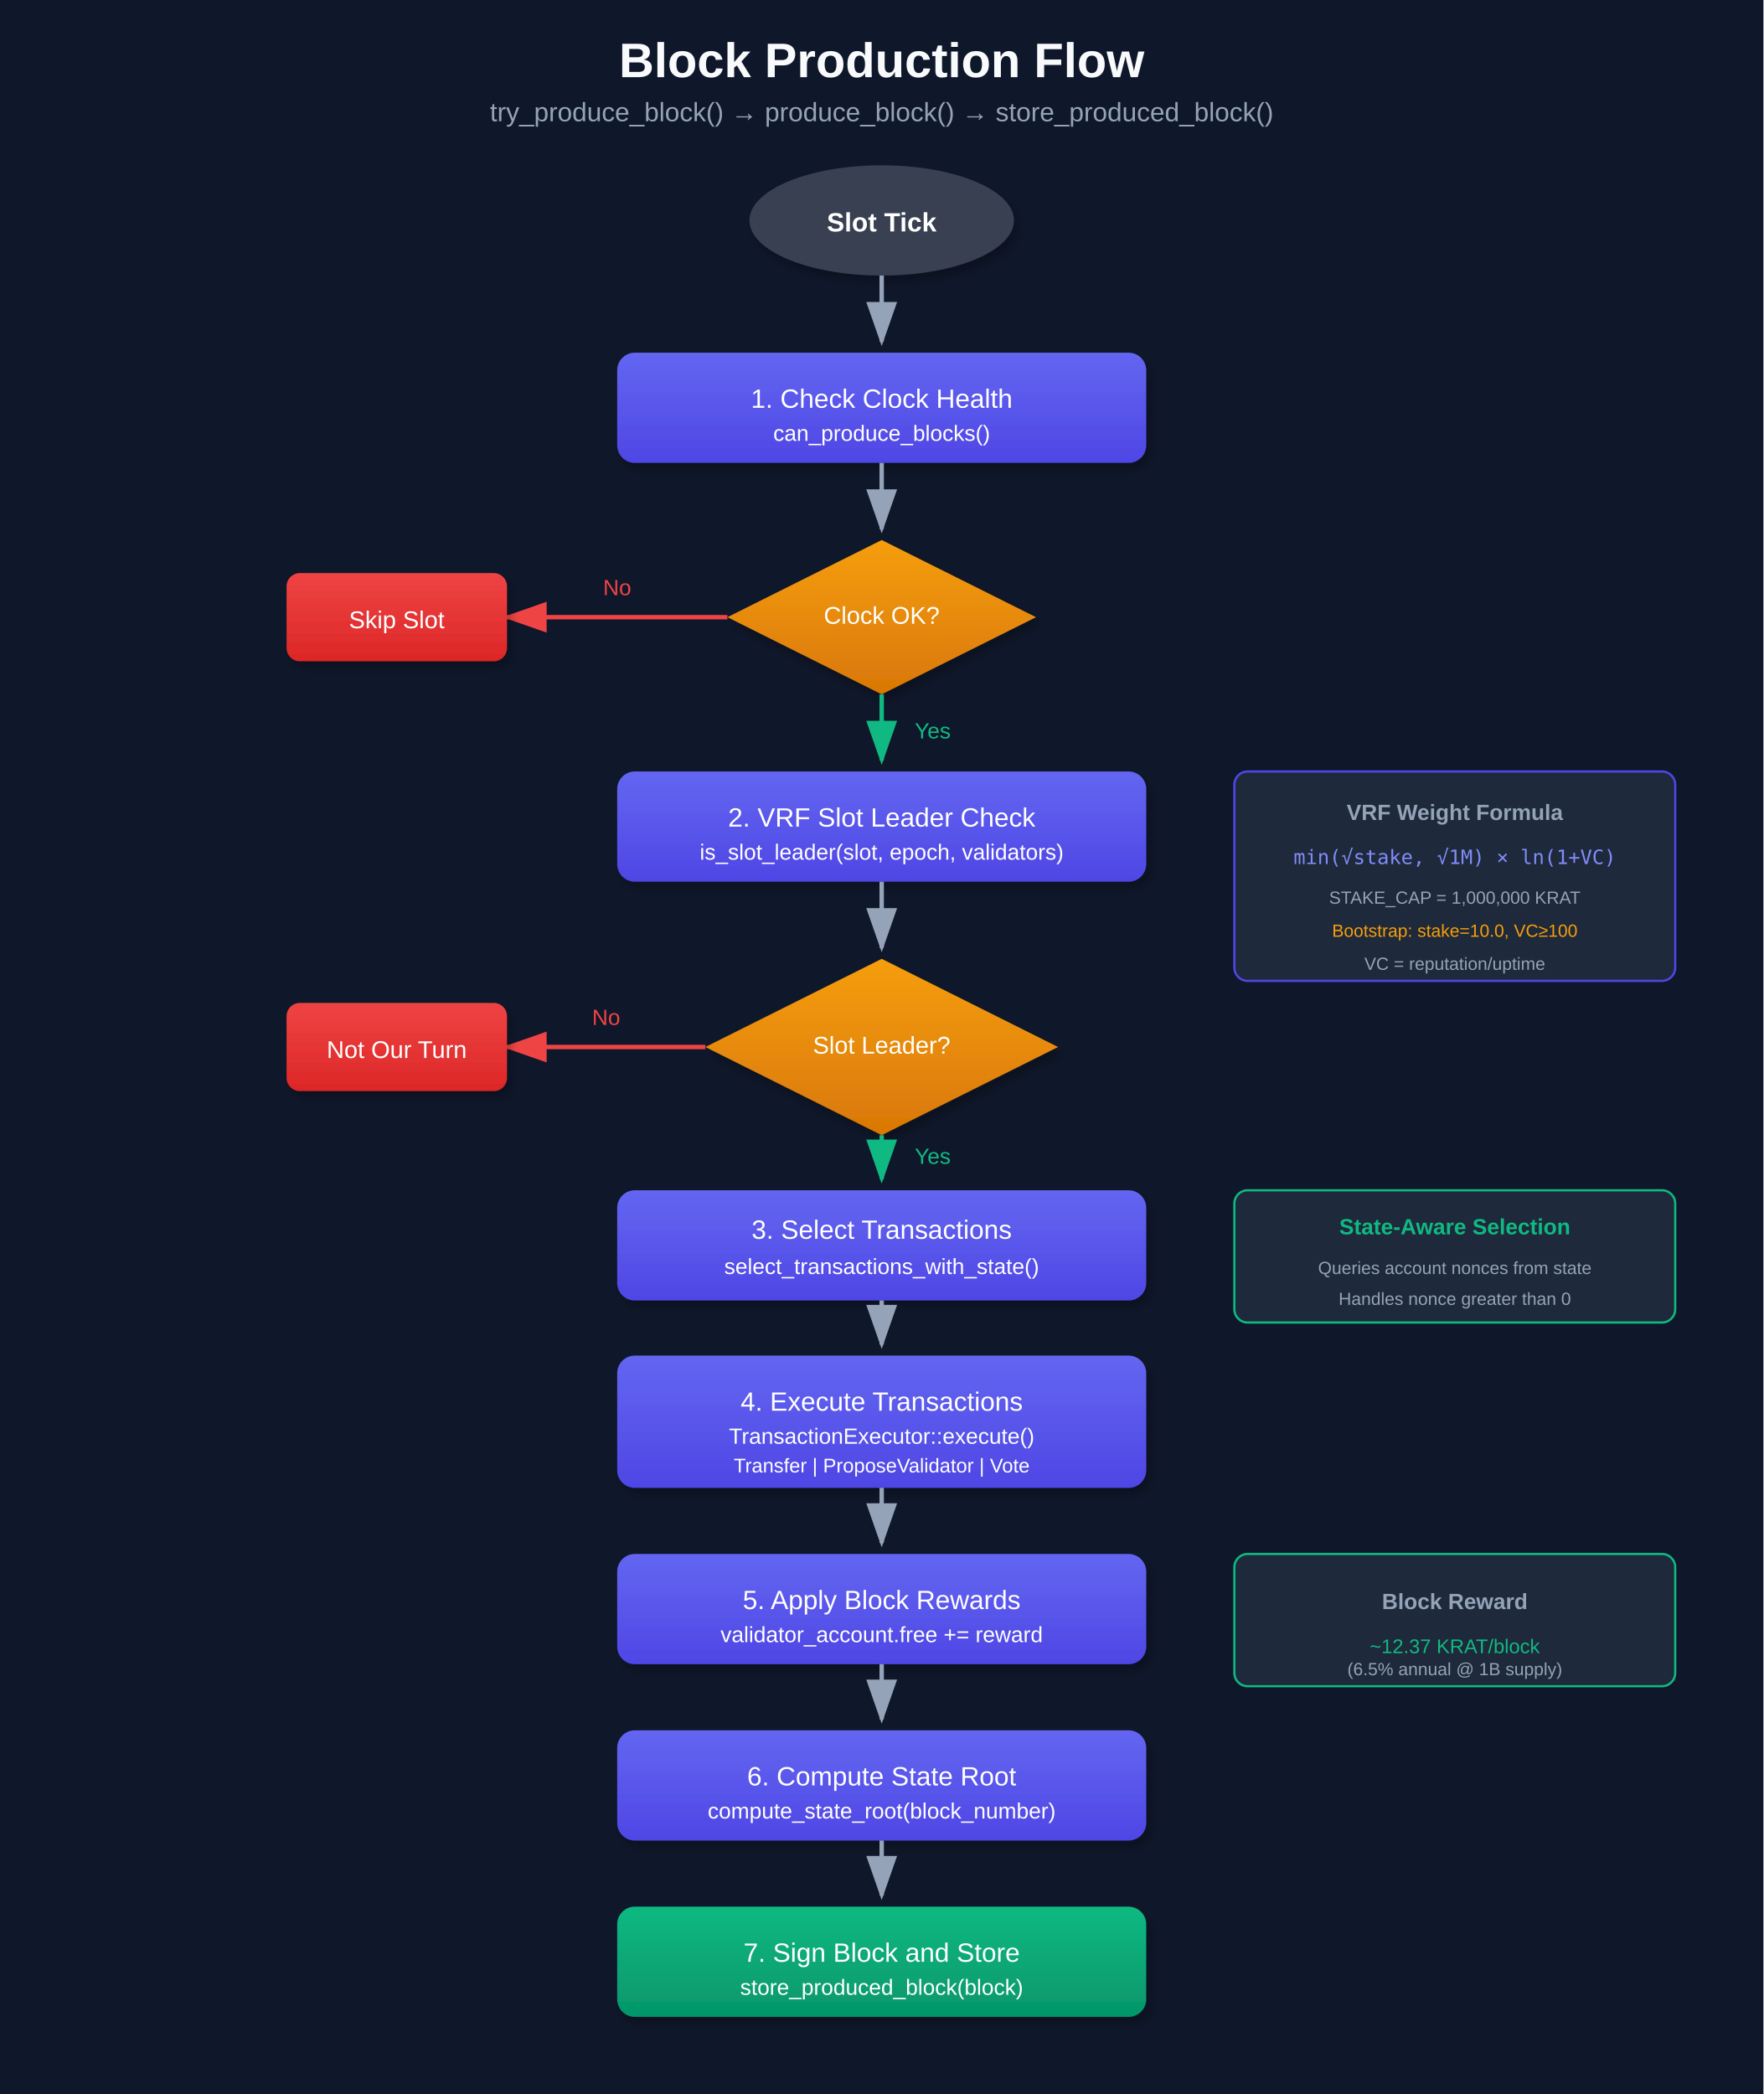
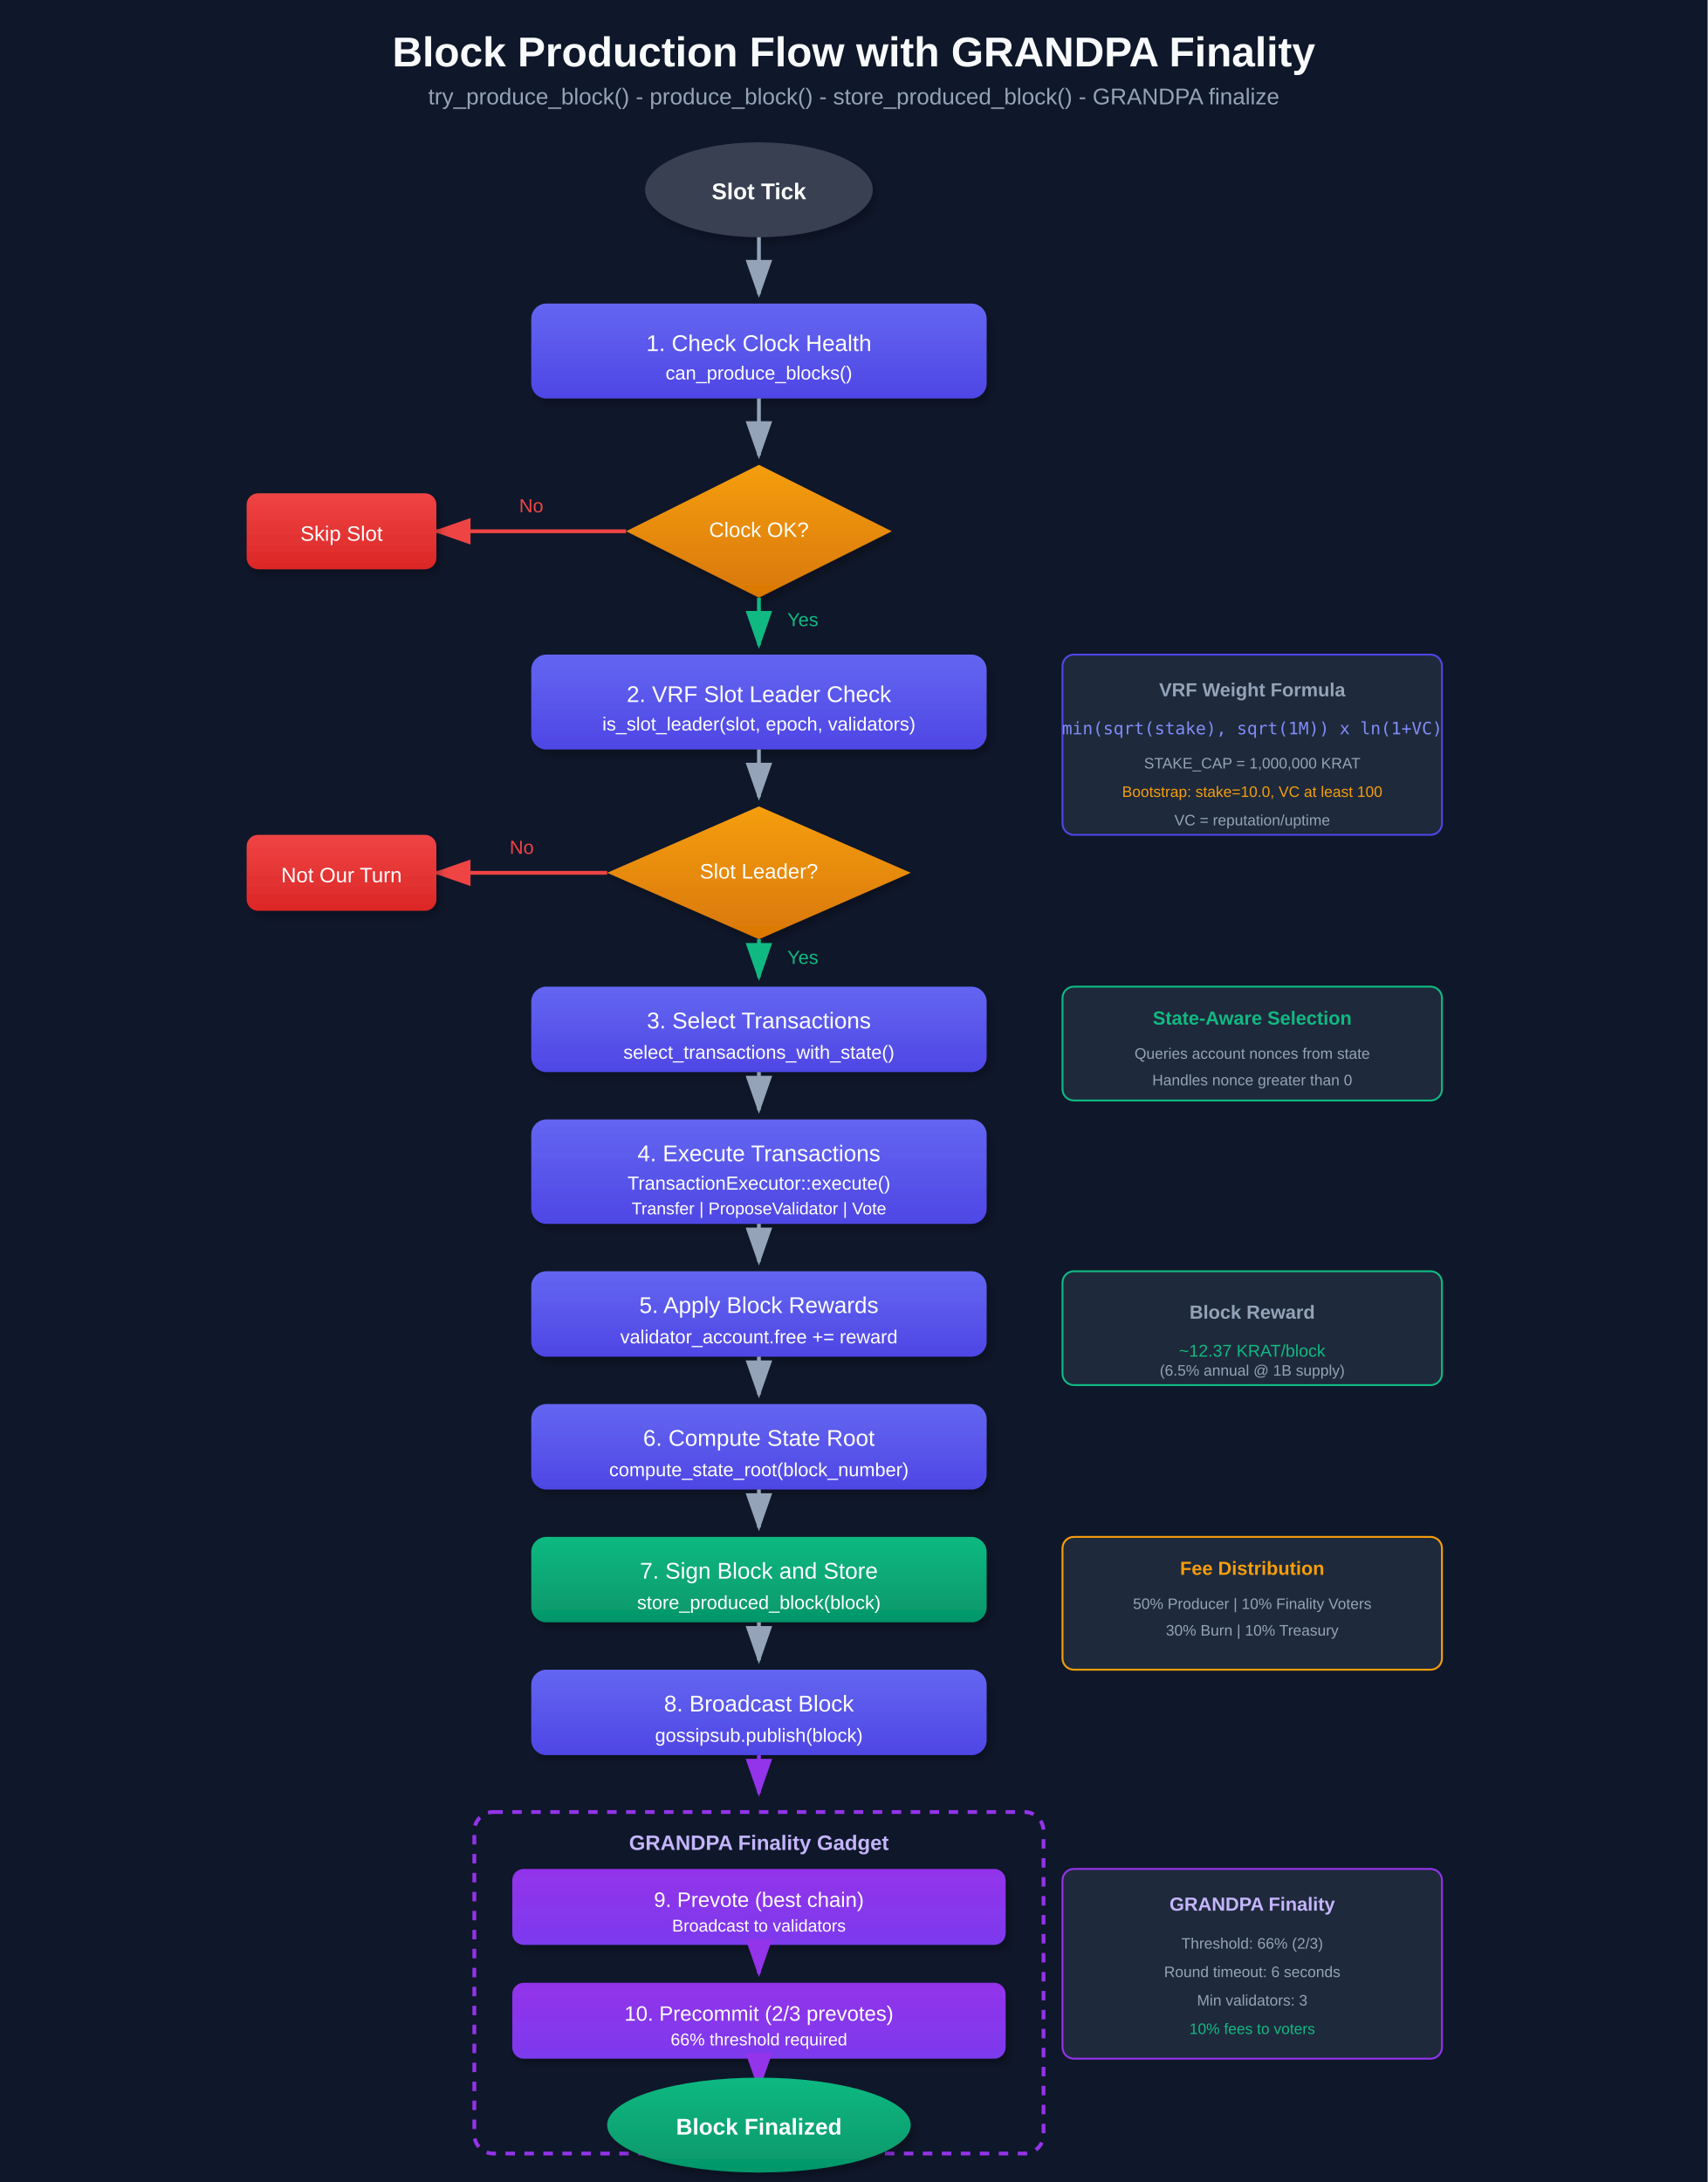
- <svg xmlns="http://www.w3.org/2000/svg" viewBox="0 0 800 950">
+ <svg xmlns="http://www.w3.org/2000/svg" viewBox="0 0 900 1150">
  <defs>
    <linearGradient id="stepGrad" x1="0%" y1="0%" x2="0%" y2="100%">
      <stop offset="0%" style="stop-color:#6366F1;stop-opacity:1" />
      <stop offset="100%" style="stop-color:#4F46E5;stop-opacity:1" />
    </linearGradient>
    <linearGradient id="decisionGrad" x1="0%" y1="0%" x2="0%" y2="100%">
      <stop offset="0%" style="stop-color:#F59E0B;stop-opacity:1" />
      <stop offset="100%" style="stop-color:#D97706;stop-opacity:1" />
    </linearGradient>
    <linearGradient id="successGrad" x1="0%" y1="0%" x2="0%" y2="100%">
      <stop offset="0%" style="stop-color:#10B981;stop-opacity:1" />
      <stop offset="100%" style="stop-color:#059669;stop-opacity:1" />
    </linearGradient>
    <linearGradient id="failGrad" x1="0%" y1="0%" x2="0%" y2="100%">
      <stop offset="0%" style="stop-color:#EF4444;stop-opacity:1" />
      <stop offset="100%" style="stop-color:#DC2626;stop-opacity:1" />
    </linearGradient>
+     <linearGradient id="finalityGrad" x1="0%" y1="0%" x2="0%" y2="100%">
+       <stop offset="0%" style="stop-color:#9333EA;stop-opacity:1" />
+       <stop offset="100%" style="stop-color:#7C3AED;stop-opacity:1" />
+     </linearGradient>
    <filter id="shadow" x="-20%" y="-20%" width="140%" height="140%">
      <feDropShadow dx="2" dy="3" stdDeviation="2" flood-opacity="0.25" />
    </filter>
    <marker id="arrow" markerWidth="10" markerHeight="7" refX="9" refY="3.5" orient="auto">
      <polygon points="0 0, 10 3.5, 0 7" fill="#94A3B8" />
    </marker>
    <marker id="arrowGreen" markerWidth="10" markerHeight="7" refX="9" refY="3.5" orient="auto">
      <polygon points="0 0, 10 3.5, 0 7" fill="#10B981" />
    </marker>
    <marker id="arrowRed" markerWidth="10" markerHeight="7" refX="9" refY="3.5" orient="auto">
      <polygon points="0 0, 10 3.5, 0 7" fill="#EF4444" />
    </marker>
+     <marker id="arrowPurple" markerWidth="10" markerHeight="7" refX="9" refY="3.5" orient="auto">
+       <polygon points="0 0, 10 3.5, 0 7" fill="#9333EA" />
+     </marker>
  </defs>
-   <rect width="800" height="950" fill="#0F172A" />
-   <text x="400" y="35" text-anchor="middle" fill="#F8FAFC" font-family="Arial, sans-serif" font-size="22" font-weight="bold">Block Production Flow</text>
-   <text x="400" y="55" text-anchor="middle" fill="#94A3B8" font-family="Arial" font-size="12">try_produce_block() → produce_block() → store_produced_block()</text>
+   <rect width="900" height="1150" fill="#0F172A" />
+   <text x="450" y="35" text-anchor="middle" fill="#F8FAFC" font-family="Arial, sans-serif" font-size="22" font-weight="bold">Block Production Flow with GRANDPA Finality</text>
+   <text x="450" y="55" text-anchor="middle" fill="#94A3B8" font-family="Arial" font-size="12">try_produce_block() - produce_block() - store_produced_block() - GRANDPA finalize</text>
  <g filter="url(#shadow)">
    <ellipse cx="400" cy="100" rx="60" ry="25" fill="#374151" />
    <text x="400" y="105" text-anchor="middle" fill="white" font-family="Arial" font-size="12" font-weight="bold">Slot Tick</text>
  </g>
  <path d="M 400 125 L 400 155" stroke="#94A3B8" stroke-width="2" marker-end="url(#arrow)" />
  <g filter="url(#shadow)">
    <rect x="280" y="160" width="240" height="50" rx="8" fill="url(#stepGrad)" />
    <text x="400" y="185" text-anchor="middle" fill="white" font-family="Arial" font-size="12">1. Check Clock Health</text>
    <text x="400" y="200" text-anchor="middle" fill="white" font-family="Arial" font-size="10">can_produce_blocks()</text>
  </g>
  <path d="M 400 210 L 400 240" stroke="#94A3B8" stroke-width="2" marker-end="url(#arrow)" />
  <g filter="url(#shadow)">
    <polygon points="400,245 470,280 400,315 330,280" fill="url(#decisionGrad)" />
    <text x="400" y="283" text-anchor="middle" fill="white" font-family="Arial" font-size="11">Clock OK?</text>
  </g>
  <path d="M 330 280 L 230 280" stroke="#EF4444" stroke-width="2" marker-end="url(#arrowRed)" />
  <text x="280" y="270" text-anchor="middle" fill="#EF4444" font-family="Arial" font-size="10">No</text>
  <g filter="url(#shadow)">
    <rect x="130" y="260" width="100" height="40" rx="6" fill="url(#failGrad)" />
    <text x="180" y="285" text-anchor="middle" fill="white" font-family="Arial" font-size="11">Skip Slot</text>
  </g>
-   <path d="M 400 315 L 400 345" stroke="#10B981" stroke-width="2" marker-end="url(#arrowGreen)" />
-   <text x="415" y="335" fill="#10B981" font-family="Arial" font-size="10">Yes</text>
+   <path d="M 400 315 L 400 340" stroke="#10B981" stroke-width="2" marker-end="url(#arrowGreen)" />
+   <text x="415" y="330" fill="#10B981" font-family="Arial" font-size="10">Yes</text>
  <g filter="url(#shadow)">
-     <rect x="280" y="350" width="240" height="50" rx="8" fill="url(#stepGrad)" />
-     <text x="400" y="375" text-anchor="middle" fill="white" font-family="Arial" font-size="12">2. VRF Slot Leader Check</text>
-     <text x="400" y="390" text-anchor="middle" fill="white" font-family="Arial" font-size="10">is_slot_leader(slot, epoch, validators)</text>
+     <rect x="280" y="345" width="240" height="50" rx="8" fill="url(#stepGrad)" />
+     <text x="400" y="370" text-anchor="middle" fill="white" font-family="Arial" font-size="12">2. VRF Slot Leader Check</text>
+     <text x="400" y="385" text-anchor="middle" fill="white" font-family="Arial" font-size="10">is_slot_leader(slot, epoch, validators)</text>
  </g>
-   <path d="M 400 400 L 400 430" stroke="#94A3B8" stroke-width="2" marker-end="url(#arrow)" />
+   <path d="M 400 395 L 400 420" stroke="#94A3B8" stroke-width="2" marker-end="url(#arrow)" />
  <g filter="url(#shadow)">
-     <polygon points="400,435 480,475 400,515 320,475" fill="url(#decisionGrad)" />
-     <text x="400" y="478" text-anchor="middle" fill="white" font-family="Arial" font-size="11">Slot Leader?</text>
+     <polygon points="400,425 480,460 400,495 320,460" fill="url(#decisionGrad)" />
+     <text x="400" y="463" text-anchor="middle" fill="white" font-family="Arial" font-size="11">Slot Leader?</text>
  </g>
-   <path d="M 320 475 L 230 475" stroke="#EF4444" stroke-width="2" marker-end="url(#arrowRed)" />
-   <text x="275" y="465" text-anchor="middle" fill="#EF4444" font-family="Arial" font-size="10">No</text>
+   <path d="M 320 460 L 230 460" stroke="#EF4444" stroke-width="2" marker-end="url(#arrowRed)" />
+   <text x="275" y="450" text-anchor="middle" fill="#EF4444" font-family="Arial" font-size="10">No</text>
  <g filter="url(#shadow)">
-     <rect x="130" y="455" width="100" height="40" rx="6" fill="url(#failGrad)" />
-     <text x="180" y="480" text-anchor="middle" fill="white" font-family="Arial" font-size="11">Not Our Turn</text>
+     <rect x="130" y="440" width="100" height="40" rx="6" fill="url(#failGrad)" />
+     <text x="180" y="465" text-anchor="middle" fill="white" font-family="Arial" font-size="11">Not Our Turn</text>
  </g>
-   <path d="M 400 515 L 400 535" stroke="#10B981" stroke-width="2" marker-end="url(#arrowGreen)" />
-   <text x="415" y="528" fill="#10B981" font-family="Arial" font-size="10">Yes</text>
+   <path d="M 400 495 L 400 515" stroke="#10B981" stroke-width="2" marker-end="url(#arrowGreen)" />
+   <text x="415" y="508" fill="#10B981" font-family="Arial" font-size="10">Yes</text>
  <g filter="url(#shadow)">
-     <rect x="280" y="540" width="240" height="50" rx="8" fill="url(#stepGrad)" />
-     <text x="400" y="562" text-anchor="middle" fill="white" font-family="Arial" font-size="12">3. Select Transactions</text>
-     <text x="400" y="578" text-anchor="middle" fill="white" font-family="Arial" font-size="10">select_transactions_with_state()</text>
+     <rect x="280" y="520" width="240" height="45" rx="8" fill="url(#stepGrad)" />
+     <text x="400" y="542" text-anchor="middle" fill="white" font-family="Arial" font-size="12">3. Select Transactions</text>
+     <text x="400" y="558" text-anchor="middle" fill="white" font-family="Arial" font-size="10">select_transactions_with_state()</text>
  </g>
-   <path d="M 400 590 L 400 610" stroke="#94A3B8" stroke-width="2" marker-end="url(#arrow)" />
+   <path d="M 400 565 L 400 585" stroke="#94A3B8" stroke-width="2" marker-end="url(#arrow)" />
  <g filter="url(#shadow)">
-     <rect x="280" y="615" width="240" height="60" rx="8" fill="url(#stepGrad)" />
-     <text x="400" y="640" text-anchor="middle" fill="white" font-family="Arial" font-size="12">4. Execute Transactions</text>
-     <text x="400" y="655" text-anchor="middle" fill="white" font-family="Arial" font-size="10">TransactionExecutor::execute()</text>
-     <text x="400" y="668" text-anchor="middle" fill="white" font-family="Arial" font-size="9">Transfer | ProposeValidator | Vote</text>
+     <rect x="280" y="590" width="240" height="55" rx="8" fill="url(#stepGrad)" />
+     <text x="400" y="612" text-anchor="middle" fill="white" font-family="Arial" font-size="12">4. Execute Transactions</text>
+     <text x="400" y="627" text-anchor="middle" fill="white" font-family="Arial" font-size="10">TransactionExecutor::execute()</text>
+     <text x="400" y="640" text-anchor="middle" fill="white" font-family="Arial" font-size="9">Transfer | ProposeValidator | Vote</text>
  </g>
-   <path d="M 400 675 L 400 700" stroke="#94A3B8" stroke-width="2" marker-end="url(#arrow)" />
+   <path d="M 400 645 L 400 665" stroke="#94A3B8" stroke-width="2" marker-end="url(#arrow)" />
  <g filter="url(#shadow)">
-     <rect x="280" y="705" width="240" height="50" rx="8" fill="url(#stepGrad)" />
-     <text x="400" y="730" text-anchor="middle" fill="white" font-family="Arial" font-size="12">5. Apply Block Rewards</text>
-     <text x="400" y="745" text-anchor="middle" fill="white" font-family="Arial" font-size="10">validator_account.free += reward</text>
+     <rect x="280" y="670" width="240" height="45" rx="8" fill="url(#stepGrad)" />
+     <text x="400" y="692" text-anchor="middle" fill="white" font-family="Arial" font-size="12">5. Apply Block Rewards</text>
+     <text x="400" y="708" text-anchor="middle" fill="white" font-family="Arial" font-size="10">validator_account.free += reward</text>
  </g>
-   <path d="M 400 755 L 400 780" stroke="#94A3B8" stroke-width="2" marker-end="url(#arrow)" />
+   <path d="M 400 715 L 400 735" stroke="#94A3B8" stroke-width="2" marker-end="url(#arrow)" />
  <g filter="url(#shadow)">
-     <rect x="280" y="785" width="240" height="50" rx="8" fill="url(#stepGrad)" />
-     <text x="400" y="810" text-anchor="middle" fill="white" font-family="Arial" font-size="12">6. Compute State Root</text>
-     <text x="400" y="825" text-anchor="middle" fill="white" font-family="Arial" font-size="10">compute_state_root(block_number)</text>
+     <rect x="280" y="740" width="240" height="45" rx="8" fill="url(#stepGrad)" />
+     <text x="400" y="762" text-anchor="middle" fill="white" font-family="Arial" font-size="12">6. Compute State Root</text>
+     <text x="400" y="778" text-anchor="middle" fill="white" font-family="Arial" font-size="10">compute_state_root(block_number)</text>
  </g>
-   <path d="M 400 835 L 400 860" stroke="#94A3B8" stroke-width="2" marker-end="url(#arrow)" />
+   <path d="M 400 785 L 400 805" stroke="#94A3B8" stroke-width="2" marker-end="url(#arrow)" />
  <g filter="url(#shadow)">
-     <rect x="280" y="865" width="240" height="50" rx="8" fill="url(#successGrad)" />
-     <text x="400" y="890" text-anchor="middle" fill="white" font-family="Arial" font-size="12">7. Sign Block and Store</text>
-     <text x="400" y="905" text-anchor="middle" fill="white" font-family="Arial" font-size="10">store_produced_block(block)</text>
+     <rect x="280" y="810" width="240" height="45" rx="8" fill="url(#successGrad)" />
+     <text x="400" y="832" text-anchor="middle" fill="white" font-family="Arial" font-size="12">7. Sign Block and Store</text>
+     <text x="400" y="848" text-anchor="middle" fill="white" font-family="Arial" font-size="10">store_produced_block(block)</text>
+   </g>
+   <path d="M 400 855 L 400 875" stroke="#94A3B8" stroke-width="2" marker-end="url(#arrow)" />
+   <g filter="url(#shadow)">
+     <rect x="280" y="880" width="240" height="45" rx="8" fill="url(#stepGrad)" />
+     <text x="400" y="902" text-anchor="middle" fill="white" font-family="Arial" font-size="12">8. Broadcast Block</text>
+     <text x="400" y="918" text-anchor="middle" fill="white" font-family="Arial" font-size="10">gossipsub.publish(block)</text>
+   </g>
+   <path d="M 400 925 L 400 945" stroke="#9333EA" stroke-width="2" marker-end="url(#arrowPurple)" />
+   <rect x="250" y="955" width="300" height="180" rx="10" fill="none" stroke="#9333EA" stroke-width="2" stroke-dasharray="5,5" />
+   <text x="400" y="975" text-anchor="middle" fill="#C4B5FD" font-family="Arial" font-size="11" font-weight="bold">GRANDPA Finality Gadget</text>
+   <g filter="url(#shadow)">
+     <rect x="270" y="985" width="260" height="40" rx="6" fill="url(#finalityGrad)" />
+     <text x="400" y="1005" text-anchor="middle" fill="white" font-family="Arial" font-size="11">9. Prevote (best chain)</text>
+     <text x="400" y="1018" text-anchor="middle" fill="white" font-family="Arial" font-size="9">Broadcast to validators</text>
+   </g>
+   <path d="M 400 1025 L 400 1040" stroke="#9333EA" stroke-width="2" marker-end="url(#arrowPurple)" />
+   <g filter="url(#shadow)">
+     <rect x="270" y="1045" width="260" height="40" rx="6" fill="url(#finalityGrad)" />
+     <text x="400" y="1065" text-anchor="middle" fill="white" font-family="Arial" font-size="11">10. Precommit (2/3 prevotes)</text>
+     <text x="400" y="1078" text-anchor="middle" fill="white" font-family="Arial" font-size="9">66% threshold required</text>
+   </g>
+   <path d="M 400 1085 L 400 1100" stroke="#9333EA" stroke-width="2" marker-end="url(#arrowPurple)" />
+   <g filter="url(#shadow)">
+     <ellipse cx="400" cy="1120" rx="80" ry="25" fill="url(#successGrad)" />
+     <text x="400" y="1125" text-anchor="middle" fill="white" font-family="Arial" font-size="12" font-weight="bold">Block Finalized</text>
  </g>
  <g>
-     <rect x="560" y="350" width="200" height="95" rx="6" fill="#1E293B" stroke="#4F46E5" stroke-width="1" />
-     <text x="660" y="372" text-anchor="middle" fill="#94A3B8" font-family="Arial" font-size="10" font-weight="bold">VRF Weight Formula</text>
-     <text x="660" y="392" text-anchor="middle" fill="#818CF8" font-family="monospace" font-size="9">min(√stake, √1M) × ln(1+VC)</text>
-     <text x="660" y="410" text-anchor="middle" fill="#94A3B8" font-family="Arial" font-size="8">STAKE_CAP = 1,000,000 KRAT</text>
-     <text x="660" y="425" text-anchor="middle" fill="#F59E0B" font-family="Arial" font-size="8">Bootstrap: stake=10.0, VC≥100</text>
-     <text x="660" y="440" text-anchor="middle" fill="#94A3B8" font-family="Arial" font-size="8">VC = reputation/uptime</text>
+     <rect x="560" y="345" width="200" height="95" rx="6" fill="#1E293B" stroke="#4F46E5" stroke-width="1" />
+     <text x="660" y="367" text-anchor="middle" fill="#94A3B8" font-family="Arial" font-size="10" font-weight="bold">VRF Weight Formula</text>
+     <text x="660" y="387" text-anchor="middle" fill="#818CF8" font-family="monospace" font-size="9">min(sqrt(stake), sqrt(1M)) x ln(1+VC)</text>
+     <text x="660" y="405" text-anchor="middle" fill="#94A3B8" font-family="Arial" font-size="8">STAKE_CAP = 1,000,000 KRAT</text>
+     <text x="660" y="420" text-anchor="middle" fill="#F59E0B" font-family="Arial" font-size="8">Bootstrap: stake=10.0, VC at least 100</text>
+     <text x="660" y="435" text-anchor="middle" fill="#94A3B8" font-family="Arial" font-size="8">VC = reputation/uptime</text>
  </g>
  <g>
-     <rect x="560" y="540" width="200" height="60" rx="6" fill="#1E293B" stroke="#10B981" stroke-width="1" />
-     <text x="660" y="560" text-anchor="middle" fill="#10B981" font-family="Arial" font-size="10" font-weight="bold">State-Aware Selection</text>
-     <text x="660" y="578" text-anchor="middle" fill="#94A3B8" font-family="Arial" font-size="8">Queries account nonces from state</text>
-     <text x="660" y="592" text-anchor="middle" fill="#94A3B8" font-family="Arial" font-size="8">Handles nonce greater than 0</text>
+     <rect x="560" y="520" width="200" height="60" rx="6" fill="#1E293B" stroke="#10B981" stroke-width="1" />
+     <text x="660" y="540" text-anchor="middle" fill="#10B981" font-family="Arial" font-size="10" font-weight="bold">State-Aware Selection</text>
+     <text x="660" y="558" text-anchor="middle" fill="#94A3B8" font-family="Arial" font-size="8">Queries account nonces from state</text>
+     <text x="660" y="572" text-anchor="middle" fill="#94A3B8" font-family="Arial" font-size="8">Handles nonce greater than 0</text>
  </g>
  <g>
-     <rect x="560" y="705" width="200" height="60" rx="6" fill="#1E293B" stroke="#10B981" stroke-width="1" />
-     <text x="660" y="730" text-anchor="middle" fill="#94A3B8" font-family="Arial" font-size="10" font-weight="bold">Block Reward</text>
-     <text x="660" y="750" text-anchor="middle" fill="#10B981" font-family="Arial" font-size="9">~12.37 KRAT/block</text>
-     <text x="660" y="760" text-anchor="middle" fill="#94A3B8" font-family="Arial" font-size="8">(6.5% annual @ 1B supply)</text>
+     <rect x="560" y="670" width="200" height="60" rx="6" fill="#1E293B" stroke="#10B981" stroke-width="1" />
+     <text x="660" y="695" text-anchor="middle" fill="#94A3B8" font-family="Arial" font-size="10" font-weight="bold">Block Reward</text>
+     <text x="660" y="715" text-anchor="middle" fill="#10B981" font-family="Arial" font-size="9">~12.37 KRAT/block</text>
+     <text x="660" y="725" text-anchor="middle" fill="#94A3B8" font-family="Arial" font-size="8">(6.5% annual @ 1B supply)</text>
+   </g>
+   <g>
+     <rect x="560" y="985" width="200" height="100" rx="6" fill="#1E293B" stroke="#9333EA" stroke-width="1" />
+     <text x="660" y="1007" text-anchor="middle" fill="#C4B5FD" font-family="Arial" font-size="10" font-weight="bold">GRANDPA Finality</text>
+     <text x="660" y="1027" text-anchor="middle" fill="#94A3B8" font-family="Arial" font-size="8">Threshold: 66% (2/3)</text>
+     <text x="660" y="1042" text-anchor="middle" fill="#94A3B8" font-family="Arial" font-size="8">Round timeout: 6 seconds</text>
+     <text x="660" y="1057" text-anchor="middle" fill="#94A3B8" font-family="Arial" font-size="8">Min validators: 3</text>
+     <text x="660" y="1072" text-anchor="middle" fill="#10B981" font-family="Arial" font-size="8">10% fees to voters</text>
+   </g>
+   <g>
+     <rect x="560" y="810" width="200" height="70" rx="6" fill="#1E293B" stroke="#F59E0B" stroke-width="1" />
+     <text x="660" y="830" text-anchor="middle" fill="#F59E0B" font-family="Arial" font-size="10" font-weight="bold">Fee Distribution</text>
+     <text x="660" y="848" text-anchor="middle" fill="#94A3B8" font-family="Arial" font-size="8">50% Producer | 10% Finality Voters</text>
+     <text x="660" y="862" text-anchor="middle" fill="#94A3B8" font-family="Arial" font-size="8">30% Burn | 10% Treasury</text>
  </g>
</svg>
